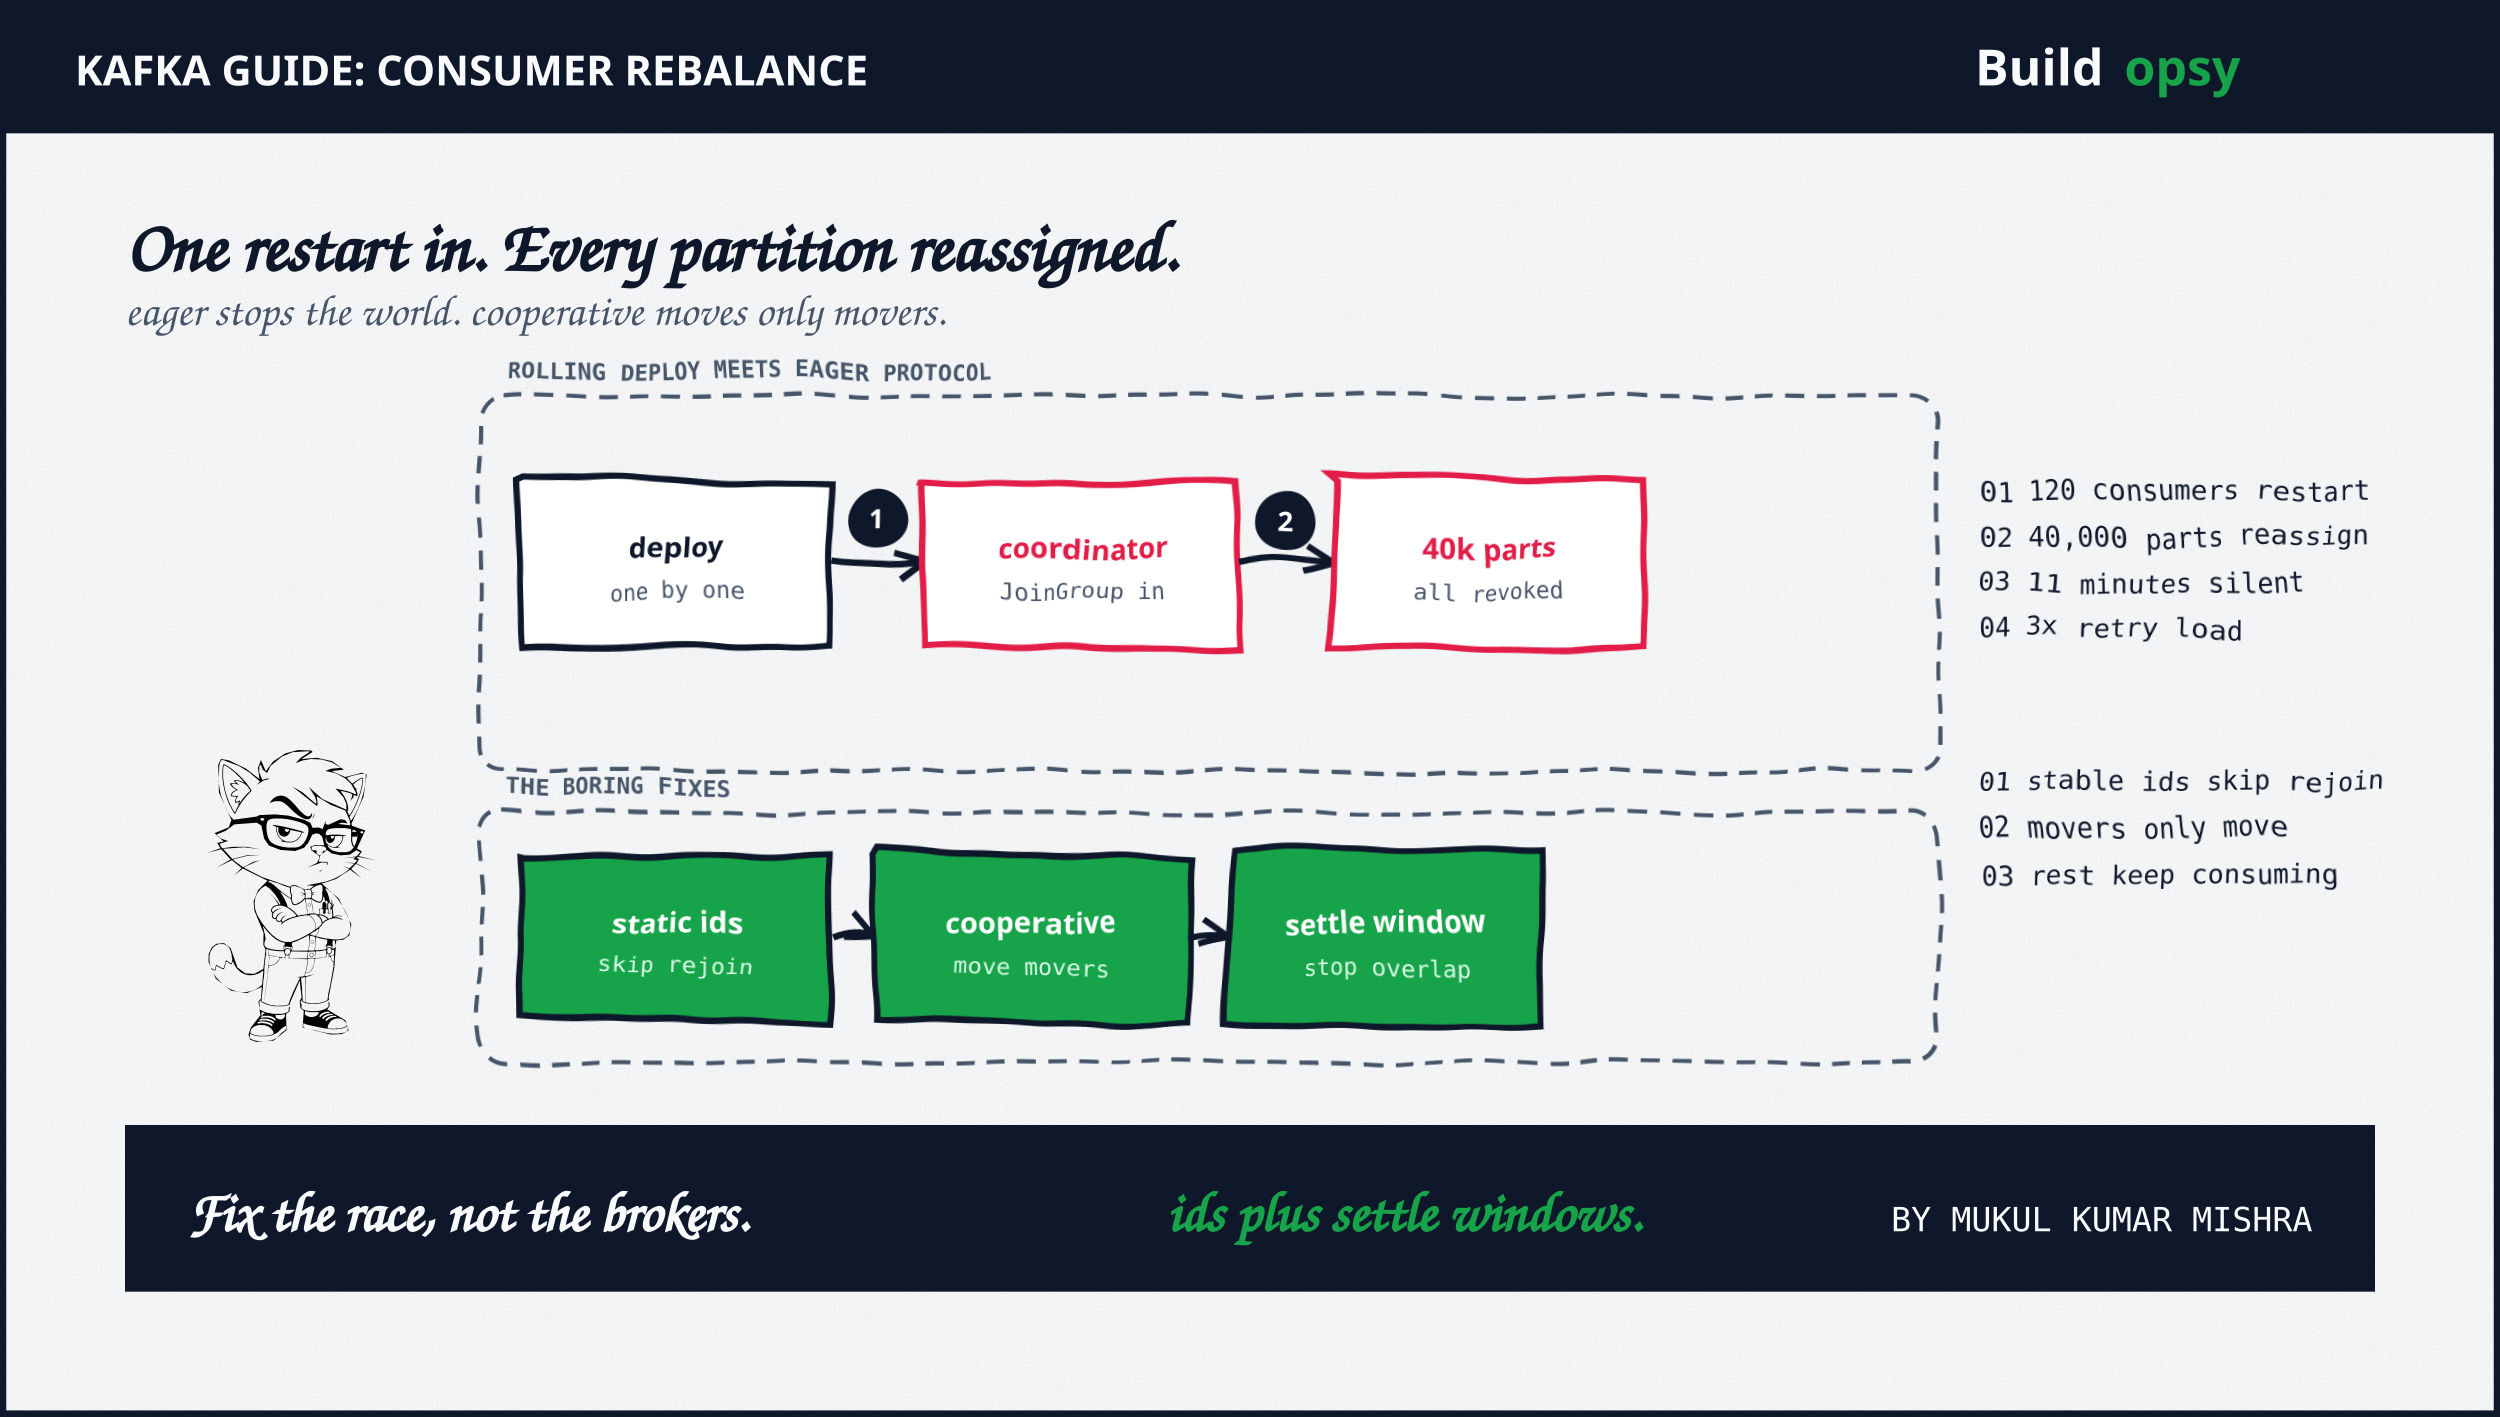
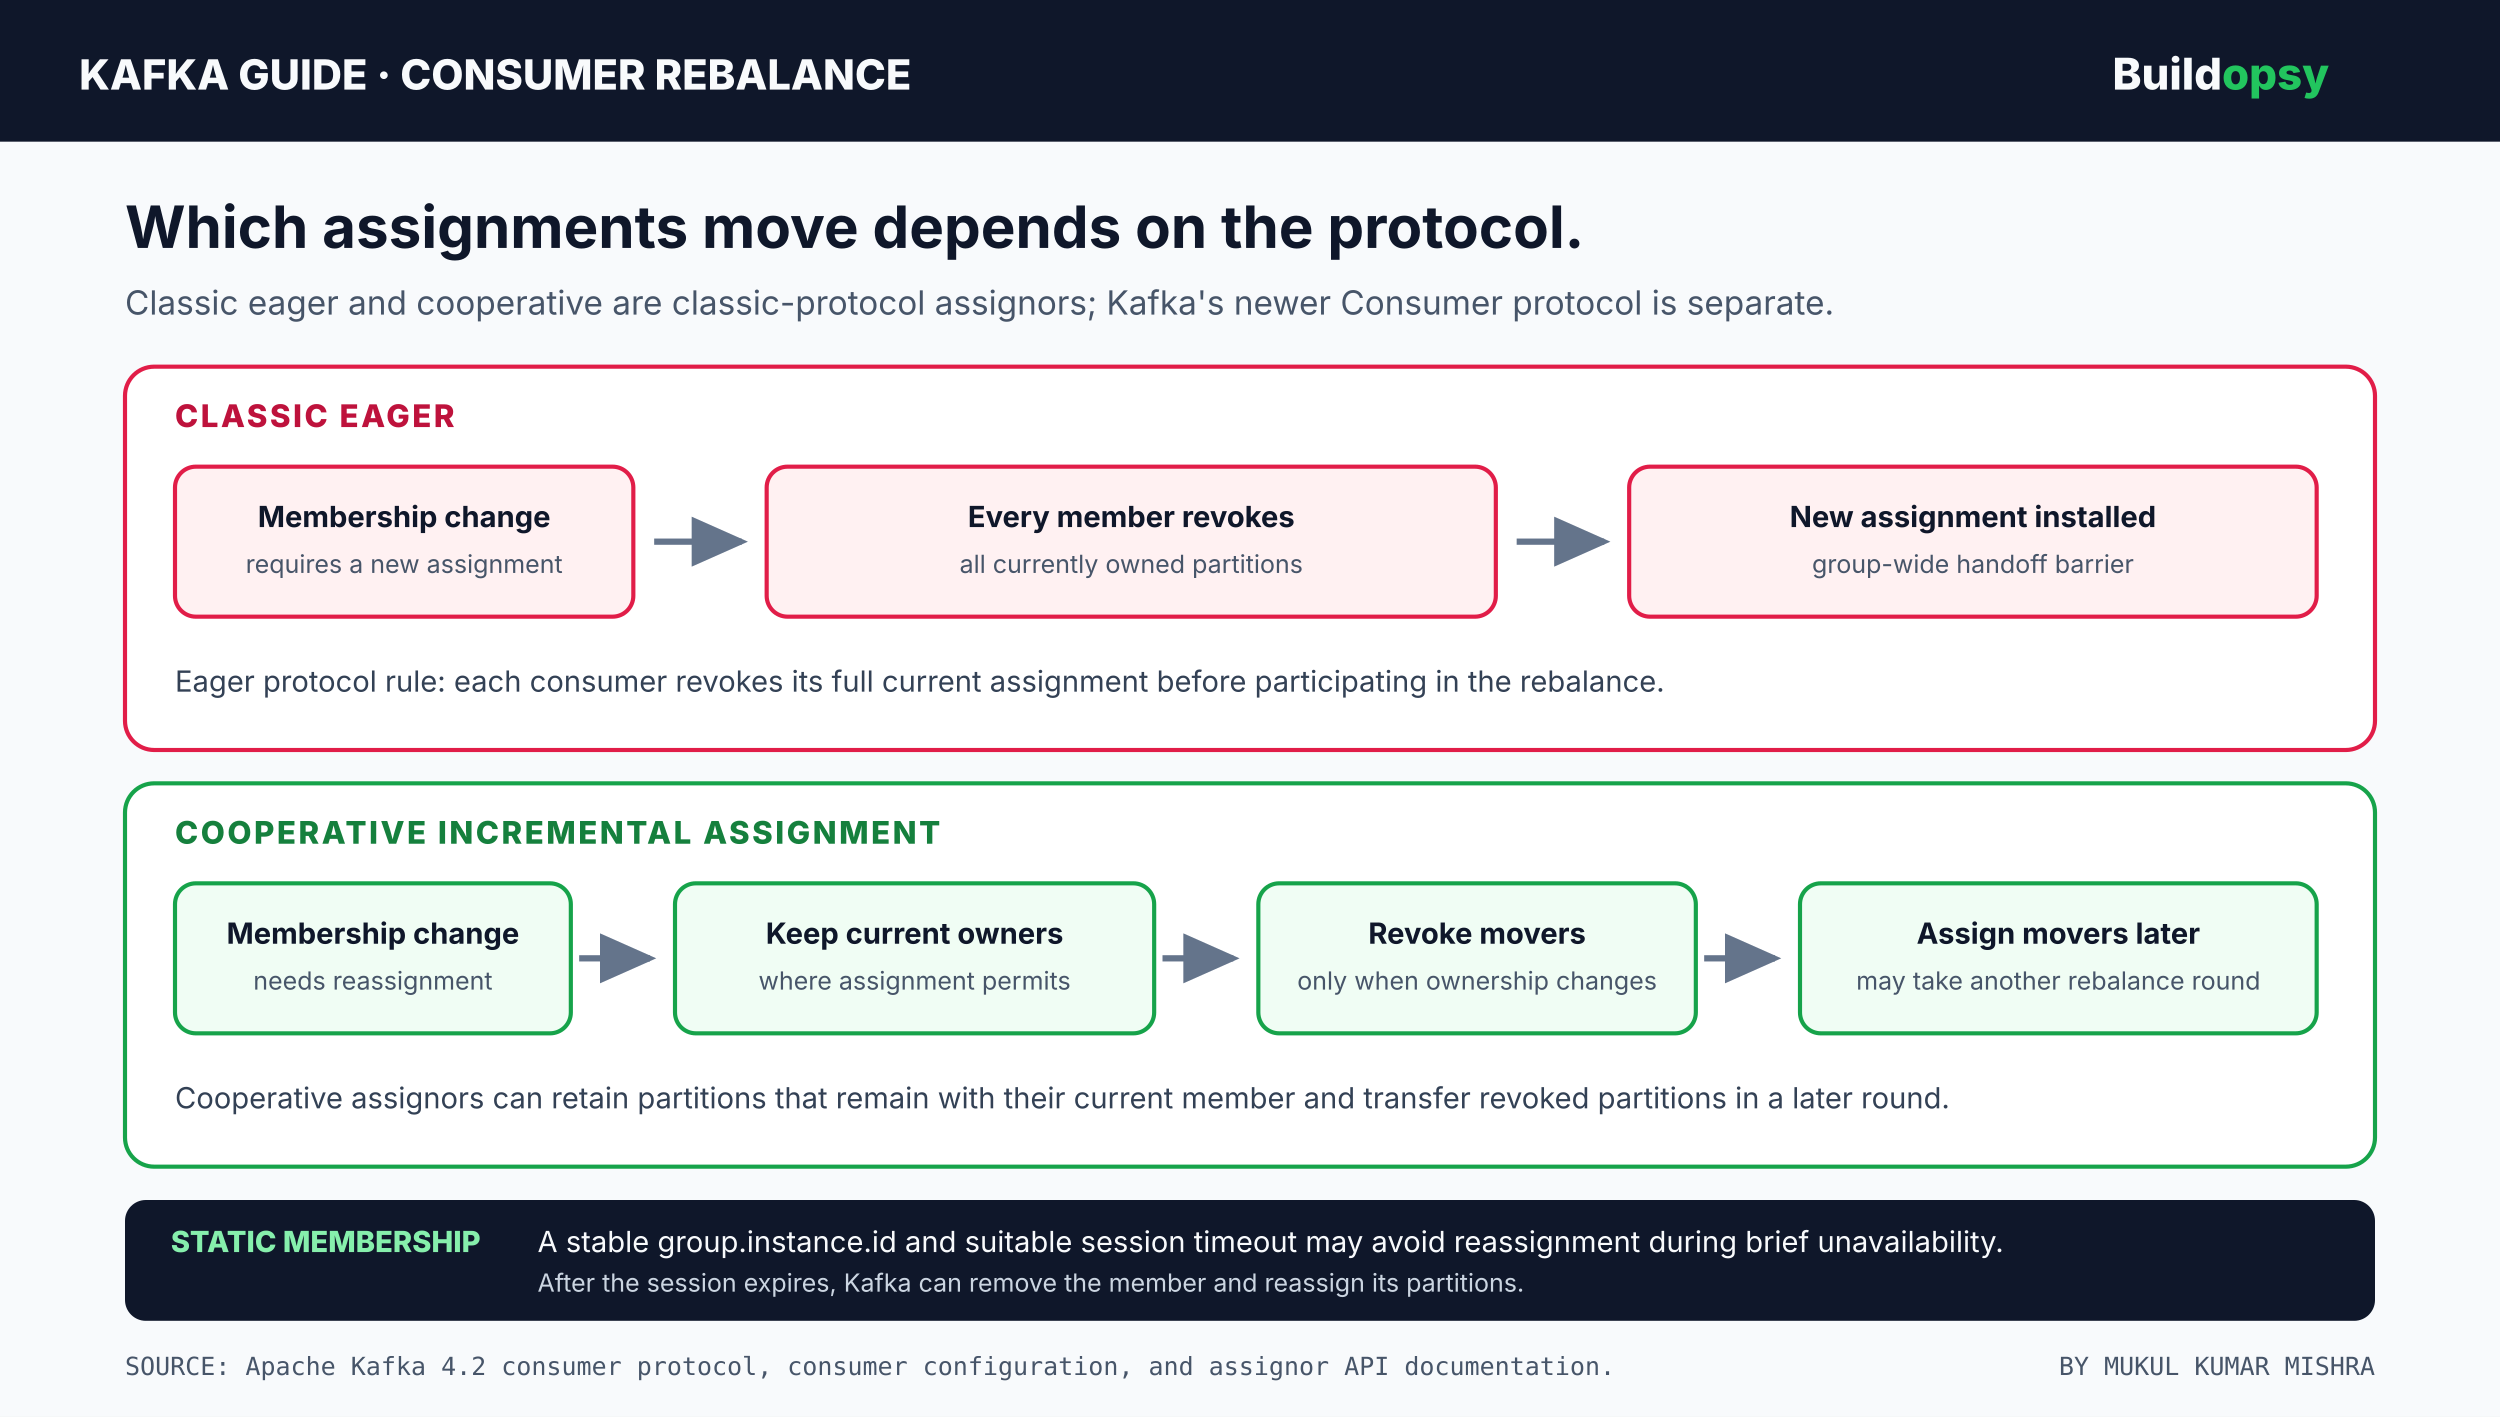
- <svg xmlns="http://www.w3.org/2000/svg" width="1200" height="680" viewBox="0 0 1200 680" role="img" aria-label="Sketched Kafka rebalance architecture with fixes">
+ <svg xmlns="http://www.w3.org/2000/svg" width="1200" height="680" viewBox="0 0 1200 680" role="img" aria-labelledby="title desc">
  <defs>
-     <filter id="roughen" x="-10%" y="-10%" width="120%" height="120%">
-       <feTurbulence type="fractalNoise" baseFrequency="0.02" numOctaves="2" seed="77" result="n" />
-       <feDisplacementMap in="SourceGraphic" in2="n" scale="6" />
-     </filter>
-     <filter id="grain" x="0" y="0" width="100%" height="100%">
-       <feTurbulence type="fractalNoise" baseFrequency="0.9" numOctaves="2" seed="78" result="n" />
-       <feColorMatrix in="n" type="matrix" values="0 0 0 0 0 0 0 0 0 0 0 0 0 0 0 0 0 0 0.05 0" />
-     </filter>
-     <style>.flow{stroke-dasharray:12 9;animation:ants 0.9s linear infinite}@keyframes ants{to{stroke-dashoffset:-21}}.pulse{animation:pulse 1.8s ease-in-out infinite}@keyframes pulse{0%,100%{opacity:1}50%{opacity:.35}}@media (prefers-reduced-motion:reduce){.flow,.pulse{animation:none}}</style>
+     <style>
+       text { font-family: Inter, "Segoe UI", Arial, sans-serif; }
+       .mono { font-family: ui-monospace, Consolas, monospace; }
+       .title { font-size: 28px; font-weight: 750; fill: #0f172a; }
+       .subtitle { font-size: 16px; fill: #475569; }
+       .section { font-size: 15px; font-weight: 800; letter-spacing: 1.2px; }
+       .label { font-size: 14px; font-weight: 700; fill: #0f172a; }
+       .body { font-size: 14px; fill: #334155; }
+       .small { font-size: 12px; fill: #475569; }
+       .white { fill: #f8fafc; }
+       .arrow { stroke: #64748b; stroke-width: 3; fill: none; marker-end: url(#arrowhead); }
+       @media (prefers-reduced-motion: reduce) { * { animation: none !important; } }
+     </style>
+     <marker id="arrowhead" markerWidth="10" markerHeight="8" refX="8" refY="4" orient="auto">
+       <path d="M0,0 L9,4 L0,8 Z" fill="#64748b" />
+     </marker>
  </defs>
-   <rect x="0" y="0" width="1200" height="680" fill="#f8fafc" />
-   <rect x="0" y="0" width="1200" height="680" fill="#f8fafc" filter="url(#grain)" />
-   <rect x="0" y="0" width="1200" height="680" fill="none" stroke="#0f172a" stroke-width="6" />
-   <rect x="0" y="0" width="1200" height="64" fill="#0f172a" />
-   <text x="36" y="41" font-family="Sora, 'Segoe UI', Verdana, sans-serif" font-size="20" font-weight="bold" fill="#f8fafc">KAFKA GUIDE: CONSUMER REBALANCE</text>
-   <text x="948" y="41" font-family="Sora, 'Segoe UI', Verdana, sans-serif" font-size="24" font-weight="bold" fill="#f8fafc">Build<tspan dx="10" fill="#16a34a">opsy</tspan>
+   <rect width="1200" height="680" fill="#f8fafc" />
+   <rect width="1200" height="68" fill="#0f172a" />
+   <text x="38" y="43" font-size="20" font-weight="800" fill="#f8fafc">KAFKA GUIDE · CONSUMER REBALANCE</text>
+   <text x="1118" y="43" text-anchor="end" font-size="21" font-weight="800" fill="#f8fafc">Build<tspan fill="#22c55e">opsy</tspan>
  </text>
-   <text x="60" y="130" font-family="'Segoe Script','Segoe Print','Comic Sans MS','Chalkboard SE',cursive" font-size="34" font-weight="bold" fill="#0f172a">One restart in. Every partition reassigned.</text>
-   <text x="60" y="156" font-family="'Segoe Script','Segoe Print','Comic Sans MS','Chalkboard SE',cursive" font-size="21" font-style="italic" fill="#475569">eager stops the world. cooperative moves only movers.</text>
-   <svg x="70" y="360" width="140" height="140" viewBox="0 0 100 100">
-     <g transform="translate(-1.43,-1.92) scale(0.0836)" fill="#0f172a">
-       <path id="cat-line-art" d="M 592,1155 592,1167 591,1169 584,1176 580,1178 575,1182 555,1203 542,1210 530,1214 513,1217 498,1218 479,1217 467,1215 454,1211 447,1207 443,1203 445,1185 448,1188 454,1191 467,1195 479,1197 513,1197 530,1194 542,1190 552,1185 560,1179 572,1167 587,1156 Z M 446,1179 447,1178 447,1174 448,1171 451,1166 457,1160 460,1158 468,1154 480,1151 498,1151 505,1152 512,1154 521,1158 527,1162 534,1169 537,1173 540,1179 541,1186 539,1188 535,1190 517,1194 506,1195 485,1195 475,1194 465,1192 456,1189 450,1186 446,1182 Z M 662,1153 664,1143 669,1146 681,1150 746,1164 777,1168 802,1168 823,1165 835,1161 842,1156 845,1157 845,1172 842,1176 834,1180 825,1183 804,1186 779,1186 756,1183 732,1178 715,1173 691,1169 672,1164 666,1161 663,1158 Z M 475,1142 477,1139 482,1137 490,1136 500,1136 514,1138 523,1141 531,1145 536,1149 537,1152 534,1155 532,1155 527,1151 523,1149 510,1145 496,1143 488,1143 479,1145 475,1144 Z M 482,1132 485,1128 489,1126 494,1125 513,1125 522,1127 535,1132 542,1137 543,1139 543,1141 539,1144 536,1141 526,1136 511,1132 491,1132 486,1134 Z M 841,1150 841,1153 837,1157 831,1160 825,1162 809,1165 797,1165 796,1166 785,1166 768,1165 763,1163 763,1158 765,1151 772,1139 778,1133 784,1129 788,1127 798,1124 812,1124 818,1126 826,1130 829,1132 836,1139 839,1144 Z M 799,1116 797,1118 789,1118 775,1122 765,1128 759,1134 756,1134 754,1132 754,1129 755,1127 758,1124 765,1119 774,1115 781,1113 795,1113 Z M 489,1119 492,1116 496,1114 500,1113 521,1113 533,1116 543,1121 550,1128 550,1130 546,1133 539,1127 535,1125 524,1121 518,1120 499,1120 492,1122 490,1124 Z M 588,1108 587,1117 586,1119 581,1124 576,1127 572,1128 566,1128 560,1126 552,1122 550,1120 550,1115 548,1109 560,1110 575,1109 582,1107 Z M 785,1108 783,1110 775,1110 764,1113 753,1119 749,1122 746,1126 744,1127 741,1124 741,1121 742,1119 746,1115 758,1108 768,1105 780,1105 Z M 495,1097 505,1102 503,1104 501,1104 499,1105 497,1108 497,1110 494,1113 491,1112 491,1108 492,1100 493,1098 Z M 772,1100 770,1102 761,1102 751,1105 742,1110 737,1114 733,1119 731,1119 729,1117 729,1113 734,1107 743,1101 754,1097 763,1096 768,1097 Z M 669,1107 670,1094 691,1098 718,1098 729,1097 725,1101 724,1103 724,1107 721,1110 712,1115 702,1118 692,1118 687,1117 681,1115 673,1111 Z M 482,1082 482,1078 484,1072 483,1055 485,1051 489,1051 489,1054 492,1057 508,1065 520,1069 539,1073 547,1074 581,1074 593,1072 604,1068 605,1066 608,1066 609,1068 608,1073 605,1077 603,1082 603,1090 602,1094 598,1098 592,1101 581,1104 574,1105 541,1105 533,1104 528,1102 517,1101 506,1098 489,1090 484,1086 Z M 769,1050 769,1053 766,1060 767,1073 766,1075 761,1080 758,1082 748,1087 739,1090 731,1092 717,1094 691,1094 674,1091 665,1088 659,1085 656,1082 655,1080 656,1070 655,1065 652,1059 652,1052 654,1050 657,1051 657,1053 660,1056 667,1059 678,1062 691,1064 719,1064 733,1062 745,1059 753,1056 768,1048 Z M 668,954 671,955 672,960 672,1055 670,1057 664,1055 660,1052 660,1034 658,1018 658,1002 654,963 655,956 661,956 Z M 288,925 290,922 292,924 301,928 303,926 305,913 308,908 315,913 327,919 336,922 339,918 346,892 349,890 362,899 368,902 370,900 371,894 375,890 376,894 384,910 391,920 406,934 414,939 426,944 443,947 459,946 478,940 486,936 496,929 499,930 494,985 487,992 475,1000 464,1006 448,1012 427,1016 407,1016 386,1012 369,1006 357,1000 344,992 331,982 306,956 296,941 Z M 710,880 706,901 703,911 698,922 696,925 689,932 683,935 677,937 673,936 673,933 676,924 679,908 682,880 694,879 Z M 521,905 521,900 523,883 525,875 525,869 526,867 529,866 535,868 545,870 562,872 566,876 566,878 561,886 550,897 544,901 540,903 529,906 Z M 786,864 789,865 789,886 788,889 786,891 782,887 778,879 777,876 777,872 776,871 777,867 782,866 Z M 680,881 677,911 672,933 667,947 662,952 637,954 649,956 649,958 624,1009 608,1048 603,1064 598,1068 584,1071 554,1072 532,1069 520,1066 504,1060 502,1058 512,985 519,925 519,917 521,915 525,914 520,913 521,908 533,907 544,903 552,898 562,888 569,874 574,878 576,874 586,875 588,877 588,879 589,877 589,871 592,864 598,866 604,866 603,880 605,877 614,877 628,879 Z M 760,856 764,860 767,861 768,863 766,874 768,870 770,869 772,871 773,877 772,875 775,870 776,877 780,887 783,891 788,895 788,897 786,899 784,897 785,899 786,899 787,909 773,988 766,1019 762,1047 759,1050 751,1054 739,1058 723,1061 697,1062 677,1059 673,1057 674,953 685,951 704,944 707,942 702,944 676,950 667,949 672,938 677,938 684,936 691,932 698,925 703,915 706,906 712,878 728,877 754,872 756,874 756,876 Z M 696,856 698,856 700,857 703,860 704,862 704,864 703,866 698,871 695,871 691,867 690,865 690,862 691,859 693,857 Z M 693,855 690,858 689,860 689,868 693,872 695,873 698,873 700,872 704,868 705,866 705,859 701,855 Z M 713,851 712,870 711,875 709,877 702,878 682,877 682,857 684,850 711,849 Z M 605,866 606,862 610,858 613,849 680,850 682,852 680,863 680,876 678,878 636,878 607,876 605,874 Z M 757,845 757,865 756,869 754,871 745,873 715,877 712,876 712,872 714,863 715,849 717,848 729,848 738,847 746,845 754,844 Z M 789,843 789,860 786,863 770,868 770,861 773,860 778,855 780,851 780,847 782,842 Z M 523,842 525,842 526,843 530,844 551,847 563,848 583,848 585,850 585,856 586,859 589,862 588,872 586,874 574,873 547,869 523,864 520,861 521,848 Z M 602,839 604,840 608,844 609,846 609,854 608,856 603,861 598,863 596,863 592,861 589,858 588,856 588,846 589,844 593,840 595,839 Z M 515,839 520,841 521,845 519,855 519,865 520,867 521,865 525,866 525,870 524,871 518,919 516,945 502,1056 499,1058 494,1055 492,1053 492,1045 494,1023 497,1001 499,968 501,957 503,934 503,922 506,888 509,865 511,863 510,851 511,843 513,839 Z M 766,835 773,835 777,839 778,841 778,849 776,853 771,858 766,858 763,855 761,850 761,843 763,838 Z M 588,835 590,829 601,830 612,832 612,834 611,836 607,839 601,836 596,836 592,838 589,837 Z M 617,829 617,834 616,837 613,842 611,844 610,842 610,839 611,839 613,836 613,832 Z M 587,827 587,836 589,840 587,842 584,838 584,834 583,833 583,830 Z M 761,832 762,825 778,826 778,828 777,830 774,833 767,832 763,834 Z M 782,825 782,829 781,832 778,836 777,833 Z M 760,823 760,833 762,836 760,838 757,835 Z M 342,821 349,825 352,828 353,828 359,835 363,842 368,859 369,864 369,869 371,878 372,879 371,888 369,896 366,898 348,886 345,886 345,888 344,889 344,892 337,916 335,918 330,917 321,913 308,905 305,905 304,907 304,911 302,916 302,921 299,925 290,920 284,915 280,901 278,886 278,871 279,862 282,851 287,841 293,833 301,826 308,822 317,819 336,819 Z M 699,805 701,805 703,806 706,810 705,812 701,816 698,816 696,814 695,811 695,809 696,807 Z M 784,804 793,805 793,813 796,822 796,828 795,831 790,836 785,838 780,836 783,832 784,829 784,822 782,820 782,815 Z M 698,804 696,805 695,809 694,810 694,812 696,816 698,817 702,817 704,816 706,813 706,807 702,804 Z M 714,791 717,791 734,796 754,800 759,800 761,802 761,811 760,818 758,820 757,820 755,826 755,832 757,838 755,840 745,842 717,845 709,843 711,838 713,821 Z M 691,784 706,788 711,790 712,817 711,829 709,840 708,843 706,845 699,846 684,845 685,837 687,830 Z M 686,783 687,791 687,813 686,825 683,843 680,846 622,846 615,844 615,842 617,840 618,837 618,833 619,832 619,829 616,825 616,820 617,819 618,812 627,810 640,805 667,792 678,786 682,783 Z M 726,757 726,761 725,765 720,776 718,779 711,786 692,780 692,777 693,777 706,768 712,766 720,759 Z M 497,749 500,747 502,751 516,768 536,788 546,796 555,802 571,810 581,813 585,813 587,815 587,822 583,825 583,827 582,828 582,837 584,842 582,844 566,844 553,843 532,840 517,836 511,833 505,827 504,825 503,818 504,812 508,800 508,793 505,776 503,772 501,760 499,753 Z M 727,703 728,701 734,701 744,704 752,708 759,713 762,716 760,718 755,720 742,729 740,725 740,722 737,715 733,709 Z M 690,698 713,697 717,699 728,709 733,716 737,725 738,729 738,737 726,749 714,759 713,757 714,741 711,729 703,714 697,707 689,701 Z M 731,675 736,675 737,676 743,676 745,678 745,686 743,688 739,688 743,688 745,690 745,693 749,696 753,693 755,688 758,688 754,687 755,676 765,677 765,686 762,689 765,690 766,692 766,694 768,696 770,696 773,694 774,692 774,685 776,676 779,676 781,678 781,686 779,688 781,689 782,700 781,709 779,711 767,715 762,710 753,704 747,701 737,698 732,698 730,696 731,688 734,688 730,687 Z M 534,678 536,674 542,668 549,664 560,661 573,661 588,665 598,670 610,678 621,687 631,697 631,698 635,702 632,705 622,707 600,715 589,721 583,725 579,729 575,724 575,721 577,715 583,708 590,703 593,702 590,702 587,703 580,707 575,712 572,720 567,724 560,724 555,720 554,718 554,710 558,703 566,695 573,691 582,688 579,688 578,689 574,689 566,692 560,696 555,701 552,706 551,710 549,712 544,712 542,711 538,706 538,698 539,695 543,689 548,684 560,677 567,675 571,675 573,674 564,674 553,677 545,682 538,688 534,683 Z M 757,658 757,671 755,673 Z M 685,653 689,653 692,656 692,660 687,664 683,661 683,655 Z M 684,652 682,654 682,661 685,664 688,665 692,662 693,660 693,656 692,654 689,652 Z M 771,648 773,654 775,654 778,658 778,667 776,669 774,658 774,674 773,691 769,694 767,692 767,674 765,672 765,654 767,652 768,648 Z M 756,641 758,641 760,642 762,644 763,647 763,650 761,652 761,672 759,674 758,656 757,655 757,653 754,652 753,649 753,644 Z M 673,635 679,635 680,634 688,635 689,634 692,634 694,636 694,640 696,645 703,690 703,692 701,694 689,693 687,695 684,696 680,695 680,684 679,675 673,640 672,639 Z M 747,622 751,636 751,640 752,641 752,644 750,646 744,647 744,650 741,653 741,671 738,674 728,674 729,695 727,697 720,697 715,694 704,693 701,666 699,654 695,637 697,634 704,640 716,646 726,649 733,649 737,647 740,643 742,639 Z M 569,607 571,605 574,608 579,611 590,620 610,633 613,636 614,645 618,655 620,657 624,659 632,659 643,655 657,646 666,638 666,637 669,635 671,637 671,642 675,658 679,687 679,695 677,697 665,699 659,699 652,700 646,702 641,702 624,684 609,672 601,668 599,666 597,661 596,656 586,634 577,618 Z M 670,596 672,595 677,595 680,597 682,597 683,595 689,595 693,598 695,602 696,607 696,621 693,628 691,630 689,631 684,630 684,627 680,631 678,632 674,632 672,630 672,610 669,600 Z M 755,590 770,599 773,602 775,608 776,604 781,608 805,635 823,662 836,685 851,719 856,741 856,758 854,768 847,782 839,790 828,796 809,800 789,800 750,795 719,788 715,786 715,784 719,780 725,769 728,757 728,752 740,741 742,734 756,724 771,717 789,713 809,714 826,721 818,714 810,711 800,709 792,710 792,707 802,704 824,705 819,703 799,702 792,704 786,708 785,683 783,671 790,653 788,654 783,663 781,640 779,632 779,651 777,653 772,646 769,630 762,609 753,592 Z M 618,581 628,581 633,582 651,588 660,593 667,600 669,610 667,612 660,609 655,608 649,609 653,609 663,612 666,614 664,616 658,618 652,621 654,621 655,620 665,617 669,618 669,628 668,630 658,640 650,646 635,654 631,655 625,655 620,650 617,641 616,634 617,619 613,608 612,602 612,588 614,583 Z M 475,609 489,592 506,580 509,580 525,591 547,615 557,630 567,649 569,655 567,657 563,655 559,647 548,633 532,617 517,607 530,616 540,626 548,636 560,656 558,658 546,661 539,665 531,675 530,684 536,692 534,699 534,706 536,711 541,715 551,717 553,724 558,727 564,728 571,726 576,732 573,735 571,741 580,732 590,725 613,714 647,705 672,701 685,701 692,705 701,714 710,730 713,744 711,759 695,771 669,786 643,799 618,808 609,810 587,810 573,806 557,798 535,781 515,760 492,730 473,698 465,674 463,649 467,627 Z M 729,576 735,576 737,577 740,580 742,588 742,600 740,607 741,626 738,639 737,641 733,645 727,645 717,642 704,635 697,629 697,626 699,621 700,616 712,617 710,617 706,615 703,615 700,611 701,611 705,608 713,605 706,606 702,608 699,607 698,605 698,602 695,595 700,590 709,584 719,579 Z M 710,578 711,576 714,577 Z M 520,561 522,559 524,559 525,560 528,560 542,565 560,570 568,573 576,577 601,586 604,586 608,588 608,601 609,608 613,619 613,624 612,628 610,630 606,628 600,623 592,618 559,592 543,577 530,568 520,564 Z M 741,513 733,518 728,523 726,524 736,519 740,515 Z M 697,422 700,419 707,417 716,416 728,416 738,417 747,419 752,421 757,426 757,430 756,433 752,438 750,436 747,436 743,439 742,442 742,447 738,451 729,455 724,453 719,449 718,449 717,444 718,438 717,436 713,434 706,434 703,436 698,431 697,429 Z M 885,378 884,385 881,397 874,415 872,417 868,412 864,399 863,391 864,378 Z M 775,381 776,376 788,376 790,379 789,381 784,386 780,386 778,385 Z M 755,395 754,389 757,377 757,388 758,392 761,398 765,402 769,404 777,404 781,402 787,396 791,389 792,386 792,382 794,376 822,376 824,378 822,391 815,405 804,416 798,419 791,421 784,421 780,420 768,414 762,407 759,407 Z M 886,366 886,374 884,376 Z M 897,359 900,356 906,356 910,361 906,365 900,365 898,363 897,361 Z M 863,358 866,350 871,351 877,354 881,357 879,359 Z M 587,351 588,346 591,346 596,348 600,348 604,349 606,351 605,353 600,358 598,359 594,359 592,358 588,354 Z M 760,353 765,349 770,347 779,345 797,343 829,343 840,344 857,347 859,349 859,396 860,402 863,412 865,416 870,422 868,424 868,425 858,435 855,437 845,441 839,442 810,442 788,437 779,433 772,428 763,417 763,411 770,418 776,421 783,423 790,424 805,424 806,423 813,422 803,419 807,417 817,407 819,404 824,393 826,385 827,376 834,376 835,375 839,374 836,374 835,373 829,372 805,370 783,370 761,372 755,371 755,364 757,358 Z M 554,343 556,339 558,339 560,340 561,344 560,355 562,362 566,369 571,374 580,378 589,378 599,373 605,366 609,357 609,353 611,351 653,360 655,362 653,368 649,376 646,380 636,390 630,394 626,396 616,399 597,399 587,396 581,393 575,389 566,380 562,374 557,363 555,355 Z M 537,331 544,335 550,337 552,339 552,354 553,359 558,373 564,382 577,394 575,396 570,396 569,395 565,395 567,396 570,396 574,398 597,402 614,402 623,400 628,398 637,393 649,381 656,368 656,365 658,361 660,361 661,362 664,362 667,360 653,355 604,342 576,336 541,330 Z M 307,370 345,354 380,328 472,321 491,333 502,386 522,415 570,433 630,437 666,424 683,404 700,370 716,365 728,367 740,378 749,414 711,413 691,420 697,435 728,458 728,467 719,486 680,505 739,484 758,485 761,489 758,497 764,490 761,482 726,481 732,456 760,433 779,447 815,455 854,452 881,434 896,442 882,459 829,467 878,462 868,470 884,475 874,487 828,483 873,489 852,508 824,498 852,511 829,529 793,549 755,563 676,578 706,580 692,592 667,594 633,578 618,577 608,584 494,544 420,506 426,500 487,474 455,483 416,504 377,475 377,471 429,458 487,453 431,455 372,470 334,428 420,422 489,430 429,420 376,420 330,426 319,408 354,396 325,386 Z M 515,317 522,309 530,306 543,304 574,304 600,307 620,311 646,318 664,325 670,328 676,332 679,335 683,342 684,346 684,357 682,368 680,375 674,390 666,403 654,415 647,419 637,422 630,423 599,423 574,419 562,416 547,411 533,403 526,396 522,390 519,383 515,370 512,351 512,330 Z M 487,305 490,302 499,302 503,306 503,308 498,313 493,313 491,312 487,308 Z M 474,300 474,304 472,306 Z M 707,281 707,286 705,293 701,301 698,305 703,301 707,294 708,290 708,284 707,283 Z M 527,237 526,240 528,240 533,237 547,233 567,233 574,235 582,239 592,246 600,253 621,274 640,290 652,298 664,304 673,307 683,307 690,304 695,299 698,292 699,286 697,279 697,282 695,287 693,290 688,294 685,295 680,295 669,290 650,273 625,244 607,226 595,217 589,214 580,211 574,211 573,210 568,210 562,211 552,214 542,220 531,231 Z M 869,206 870,208 868,212 866,214 868,206 Z M 385,149 390,149 402,152 419,160 425,164 435,173 439,180 444,186 446,190 430,205 413,225 405,236 403,240 401,242 401,239 404,230 402,230 394,234 386,235 386,230 387,226 393,215 398,210 396,211 375,211 369,209 369,206 370,204 376,197 383,192 389,189 395,187 385,181 377,175 367,162 385,162 399,166 396,162 395,162 384,151 Z M 906,141 906,147 905,148 905,155 900,181 894,202 886,225 876,249 866,269 854,289 850,290 848,286 848,284 843,274 846,271 847,266 847,261 845,247 840,231 832,215 827,207 820,198 816,191 829,193 848,198 857,201 861,203 863,205 863,212 860,222 857,228 854,232 860,227 860,226 866,220 870,214 872,209 874,208 881,212 883,212 885,210 885,203 884,198 880,189 881,182 879,180 877,180 875,178 873,173 869,168 868,164 878,155 891,146 902,140 Z M 913,120 916,121 918,123 919,126 919,143 916,169 908,205 898,236 887,263 875,287 867,301 861,310 858,313 853,299 853,296 865,277 880,247 892,217 897,202 904,175 908,151 908,137 902,137 890,143 876,152 864,161 843,140 843,136 845,136 848,134 860,130 883,124 900,121 Z M 338,86 340,86 348,90 360,98 379,113 405,138 419,154 417,156 408,151 399,148 388,146 378,148 381,153 387,158 385,160 367,159 366,160 363,160 363,165 366,169 378,180 388,186 386,188 380,190 372,196 367,203 365,210 369,213 390,215 387,219 383,231 383,237 384,239 388,239 399,236 397,244 397,250 390,262 384,277 382,279 373,266 360,240 354,225 346,201 342,186 337,161 334,134 334,104 336,88 Z M 335,82 333,88 331,103 331,136 334,162 339,186 345,208 351,226 357,241 370,267 378,280 382,284 383,287 388,275 390,273 390,271 396,260 411,236 430,212 451,190 443,177 428,157 415,142 393,120 373,103 353,89 342,83 339,82 Z M 879,198 878,205 848,193 795,181 827,216 839,243 840,268 741,224 686,175 711,215 717,236 715,244 659,196 618,173 718,252 722,245 718,213 776,248 835,271 853,311 855,332 806,326 822,321 845,324 834,310 816,307 765,330 754,326 755,313 742,347 727,341 701,342 692,322 666,309 601,292 547,287 483,290 471,296 377,309 363,294 346,264 324,206 315,152 319,82 325,66 334,64 400,89 442,115 485,152 472,166 500,148 526,141 513,140 495,146 482,115 483,89 488,82 497,104 514,117 529,88 575,50 619,32 681,28 690,30 651,56 632,77 659,66 695,60 739,62 781,74 817,96 776,100 753,109 795,118 833,138 859,162 Z M 695,25 642,23 589,37 539,70 509,110 489,64 477,96 483,142 427,99 357,65 325,60 314,83 317,198 368,310 357,340 299,364 336,398 310,404 323,426 269,445 326,430 365,472 306,506 370,475 410,507 380,537 415,509 516,559 477,598 459,644 462,681 500,773 499,823 508,841 499,921 462,941 425,939 393,915 365,836 338,815 306,818 287,833 275,859 274,891 304,961 367,1010 431,1020 493,995 489,1043 479,1054 487,1111 448,1161 438,1190 445,1211 470,1220 541,1215 594,1172 592,1106 606,1095 609,1058 648,969 656,1038 648,1052 651,1081 665,1093 660,1161 776,1190 821,1188 849,1173 836,1132 761,1087 771,1073 767,1037 790,917 798,804 827,801 852,783 860,738 809,633 739,571 797,552 855,514 902,549 859,511 879,490 947,523 881,488 892,470 881,466 888,461 962,476 890,458 903,439 883,427 917,353 863,334 860,326 910,214 923,124 904,116 835,134 779,109 829,104 782,69 719,55 655,60 701,31 Z" fill="#000" fill-rule="evenodd" />
-     </g>
-   </svg>
-   <g filter="url(#roughen)">
-     <rect x="230" y="190" width="700" height="180" fill="none" stroke="#475569" stroke-width="2" stroke-dasharray="9 6" rx="12" />
-     <text x="244" y="182" font-family="monospace" font-size="11" font-weight="bold" fill="#475569">ROLLING DEPLOY MEETS EAGER PROTOCOL</text>
-     <path d="M251.5,229.1 L398.7,231.6 L398.1,309.9 L250.3,310.6 L248.2,230.7 Z" fill="#ffffff" stroke="#0f172a" stroke-width="3" />
-     <text x="325" y="268" text-anchor="middle" font-family="Sora, 'Segoe UI', Verdana, sans-serif" font-size="14" font-weight="bold" fill="#0f172a">deploy</text>
-     <text x="325" y="288" text-anchor="middle" font-family="monospace" font-size="11" fill="#475569">one by one</text>
-     <path d="M400.0,270.0 Q422.5,274.2 445.0,270.0" fill="none" stroke="#0f172a" stroke-width="3" />
-     <line x1="445.0" y1="270.0" x2="432.7" y2="278.5" stroke="#0f172a" stroke-width="3" />
-     <line x1="445.0" y1="270.0" x2="430.4" y2="266.5" stroke="#0f172a" stroke-width="3" />
-     <circle cx="422" cy="250" r="13" fill="#0f172a" stroke="#0f172a" stroke-width="3" />
-     <text x="422" y="255" text-anchor="middle" font-family="Sora, 'Segoe UI', Verdana, sans-serif" font-size="13" font-weight="bold" fill="#ffffff">1</text>
-     <path d="M442.6,232.3 L593.4,231.6 L595.0,311.7 L443.4,309.1 L442.9,231.4 Z" fill="#ffffff" stroke="#e11d48" stroke-width="3" />
-     <text x="520" y="268" text-anchor="middle" font-family="Sora, 'Segoe UI', Verdana, sans-serif" font-size="14" font-weight="bold" fill="#e11d48">coordinator</text>
-     <text x="520" y="288" text-anchor="middle" font-family="monospace" font-size="11" fill="#475569">JoinGroup in</text>
-     <path d="M595.0,270.0 Q617.9,266.5 640.0,270.0" fill="none" stroke="#0f172a" stroke-width="3" />
-     <line x1="640.0" y1="270.0" x2="625.5" y2="273.9" stroke="#0f172a" stroke-width="3" />
-     <line x1="640.0" y1="270.0" x2="627.4" y2="261.8" stroke="#0f172a" stroke-width="3" />
-     <circle cx="617" cy="250" r="13" fill="#0f172a" stroke="#0f172a" stroke-width="3" />
-     <text x="617" y="255" text-anchor="middle" font-family="Sora, 'Segoe UI', Verdana, sans-serif" font-size="13" font-weight="bold" fill="#ffffff">2</text>
-     <path d="M638.5,227.9 L788.5,230.3 L789.7,311.0 L637.9,311.7 L642.4,231.2 Z" fill="#ffffff" stroke="#e11d48" stroke-width="3" />
-     <text x="715" y="268" text-anchor="middle" font-family="Sora, 'Segoe UI', Verdana, sans-serif" font-size="14" font-weight="bold" fill="#e11d48">40k parts</text>
-     <text x="715" y="288" text-anchor="middle" font-family="monospace" font-size="11" fill="#475569">all revoked</text>
-     <rect x="230" y="390" width="700" height="120" fill="none" stroke="#475569" stroke-width="2" stroke-dasharray="9 6" rx="12" />
-     <text x="244" y="382" font-family="monospace" font-size="11" font-weight="bold" fill="#475569">THE BORING FIXES</text>
-     <path d="M251.2,411.7 L398.0,409.8 L397.9,491.4 L250.2,488.0 L249.7,411.4 Z" fill="#16a34a" stroke="#0f172a" stroke-width="3" />
-     <text x="325" y="448" text-anchor="middle" font-family="Sora, 'Segoe UI', Verdana, sans-serif" font-size="14" font-weight="bold" fill="#ffffff">static ids</text>
-     <text x="325" y="468" text-anchor="middle" font-family="monospace" font-size="11" fill="#dcfce7">skip rejoin</text>
-     <path d="M400.0,450.0 Q410.6,445.5 420.0,450.0" fill="none" stroke="#0f172a" stroke-width="3" />
-     <line x1="420.0" y1="450.0" x2="405.0" y2="449.5" stroke="#0f172a" stroke-width="3" />
-     <line x1="420.0" y1="450.0" x2="410.3" y2="438.5" stroke="#0f172a" stroke-width="3" />
-     <path d="M422.2,407.8 L571.7,412.4 L571.3,492.2 L420.2,488.6 L419.9,411.2 Z" fill="#16a34a" stroke="#0f172a" stroke-width="3" />
-     <text x="495" y="448" text-anchor="middle" font-family="Sora, 'Segoe UI', Verdana, sans-serif" font-size="14" font-weight="bold" fill="#ffffff">cooperative</text>
-     <text x="495" y="468" text-anchor="middle" font-family="monospace" font-size="11" fill="#dcfce7">move movers</text>
-     <path d="M570.0,450.0 Q583.2,448.6 590.0,450.0" fill="none" stroke="#0f172a" stroke-width="3" />
-     <line x1="590.0" y1="450.0" x2="575.4" y2="453.2" stroke="#0f172a" stroke-width="3" />
-     <line x1="590.0" y1="450.0" x2="577.8" y2="441.3" stroke="#0f172a" stroke-width="3" />
-     <path d="M592.2,407.7 L740.0,407.7 L739.3,492.4 L588.1,492.4 L592.0,410.9 Z" fill="#16a34a" stroke="#0f172a" stroke-width="3" />
-     <text x="665" y="448" text-anchor="middle" font-family="Sora, 'Segoe UI', Verdana, sans-serif" font-size="14" font-weight="bold" fill="#ffffff">settle window</text>
-     <text x="665" y="468" text-anchor="middle" font-family="monospace" font-size="11" fill="#dcfce7">stop overlap</text>
-     <text x="950" y="240" font-family="monospace" font-size="13" fill="#0f172a">01  120 consumers restart</text>
-     <text x="950" y="262" font-family="monospace" font-size="13" fill="#0f172a">02  40,000 parts reassign</text>
-     <text x="950" y="284" font-family="monospace" font-size="13" fill="#0f172a">03  11 minutes silent</text>
-     <text x="950" y="306" font-family="monospace" font-size="13" fill="#0f172a">04  3x retry load</text>
-     <text x="950" y="380" font-family="monospace" font-size="13" fill="#0f172a">01  stable ids skip rejoin</text>
-     <text x="950" y="402" font-family="monospace" font-size="13" fill="#0f172a">02  movers only move</text>
-     <text x="950" y="424" font-family="monospace" font-size="13" fill="#0f172a">03  rest keep consuming</text>
-   </g>
-   <rect x="60" y="540" width="1080" height="80" fill="#0f172a" />
-   <text x="90" y="591" font-family="'Segoe Script','Segoe Print','Comic Sans MS','Chalkboard SE',cursive" font-size="27" font-weight="bold" fill="#f8fafc">Fix the race, not the brokers.</text>
-   <text x="560" y="591" font-family="'Segoe Script','Segoe Print','Comic Sans MS','Chalkboard SE',cursive" font-size="27" font-weight="bold" fill="#16a34a">ids plus settle windows.</text>
-   <text x="1110" y="591" text-anchor="end" font-family="monospace" font-size="16" fill="#f8fafc">BY MUKUL KUMAR MISHRA</text>
+   <text class="title" x="60" y="119">Which assignments move depends on the protocol.</text>
+   <text class="subtitle" x="60" y="151">Classic eager and cooperative are classic-protocol assignors; Kafka's newer Consumer protocol is separate.</text>
+   <rect x="60" y="176" width="1080" height="184" rx="14" fill="#fff" stroke="#e11d48" stroke-width="2" />
+   <text class="section" x="84" y="205" fill="#be123c">CLASSIC EAGER</text>
+   <rect x="84" y="224" width="220" height="72" rx="10" fill="#fff1f2" stroke="#e11d48" stroke-width="2" />
+   <text class="label" x="194" y="253" text-anchor="middle">Membership change</text>
+   <text class="small" x="194" y="275" text-anchor="middle">requires a new assignment</text>
+   <path class="arrow" d="M314 260 H356" />
+   <rect x="368" y="224" width="350" height="72" rx="10" fill="#fff1f2" stroke="#e11d48" stroke-width="2" />
+   <text class="label" x="543" y="253" text-anchor="middle">Every member revokes</text>
+   <text class="small" x="543" y="275" text-anchor="middle">all currently owned partitions</text>
+   <path class="arrow" d="M728 260 H770" />
+   <rect x="782" y="224" width="330" height="72" rx="10" fill="#fff1f2" stroke="#e11d48" stroke-width="2" />
+   <text class="label" x="947" y="253" text-anchor="middle">New assignment installed</text>
+   <text class="small" x="947" y="275" text-anchor="middle">group-wide handoff barrier</text>
+   <text class="body" x="84" y="332">Eager protocol rule: each consumer revokes its full current assignment before participating in the rebalance.</text>
+   <rect x="60" y="376" width="1080" height="184" rx="14" fill="#fff" stroke="#16a34a" stroke-width="2" />
+   <text class="section" x="84" y="405" fill="#15803d">COOPERATIVE INCREMENTAL ASSIGNMENT</text>
+   <rect x="84" y="424" width="190" height="72" rx="10" fill="#f0fdf4" stroke="#16a34a" stroke-width="2" />
+   <text class="label" x="179" y="453" text-anchor="middle">Membership change</text>
+   <text class="small" x="179" y="475" text-anchor="middle">needs reassignment</text>
+   <path class="arrow" d="M278 460 H312" />
+   <rect x="324" y="424" width="230" height="72" rx="10" fill="#f0fdf4" stroke="#16a34a" stroke-width="2" />
+   <text class="label" x="439" y="453" text-anchor="middle">Keep current owners</text>
+   <text class="small" x="439" y="475" text-anchor="middle">where assignment permits</text>
+   <path class="arrow" d="M558 460 H592" />
+   <rect x="604" y="424" width="210" height="72" rx="10" fill="#f0fdf4" stroke="#16a34a" stroke-width="2" />
+   <text class="label" x="709" y="453" text-anchor="middle">Revoke movers</text>
+   <text class="small" x="709" y="475" text-anchor="middle">only when ownership changes</text>
+   <path class="arrow" d="M818 460 H852" />
+   <rect x="864" y="424" width="248" height="72" rx="10" fill="#f0fdf4" stroke="#16a34a" stroke-width="2" />
+   <text class="label" x="988" y="453" text-anchor="middle">Assign movers later</text>
+   <text class="small" x="988" y="475" text-anchor="middle">may take another rebalance round</text>
+   <text class="body" x="84" y="532">Cooperative assignors can retain partitions that remain with their current member and transfer revoked partitions in a later round.</text>
+   <rect x="60" y="576" width="1080" height="58" rx="10" fill="#0f172a" />
+   <text x="82" y="601" font-size="14" font-weight="800" fill="#86efac">STATIC MEMBERSHIP</text>
+   <text x="258" y="601" font-size="14" fill="#f8fafc">A stable group.instance.id and suitable session timeout may avoid reassignment during brief unavailability.</text>
+   <text x="258" y="620" font-size="12" fill="#cbd5e1">After the session expires, Kafka can remove the member and reassign its partitions.</text>
+   <text class="mono small" x="60" y="660">SOURCE: Apache Kafka 4.2 consumer protocol, consumer configuration, and assignor API documentation.</text>
+   <text class="mono small" x="1140" y="660" text-anchor="end">BY MUKUL KUMAR MISHRA</text>
</svg>
